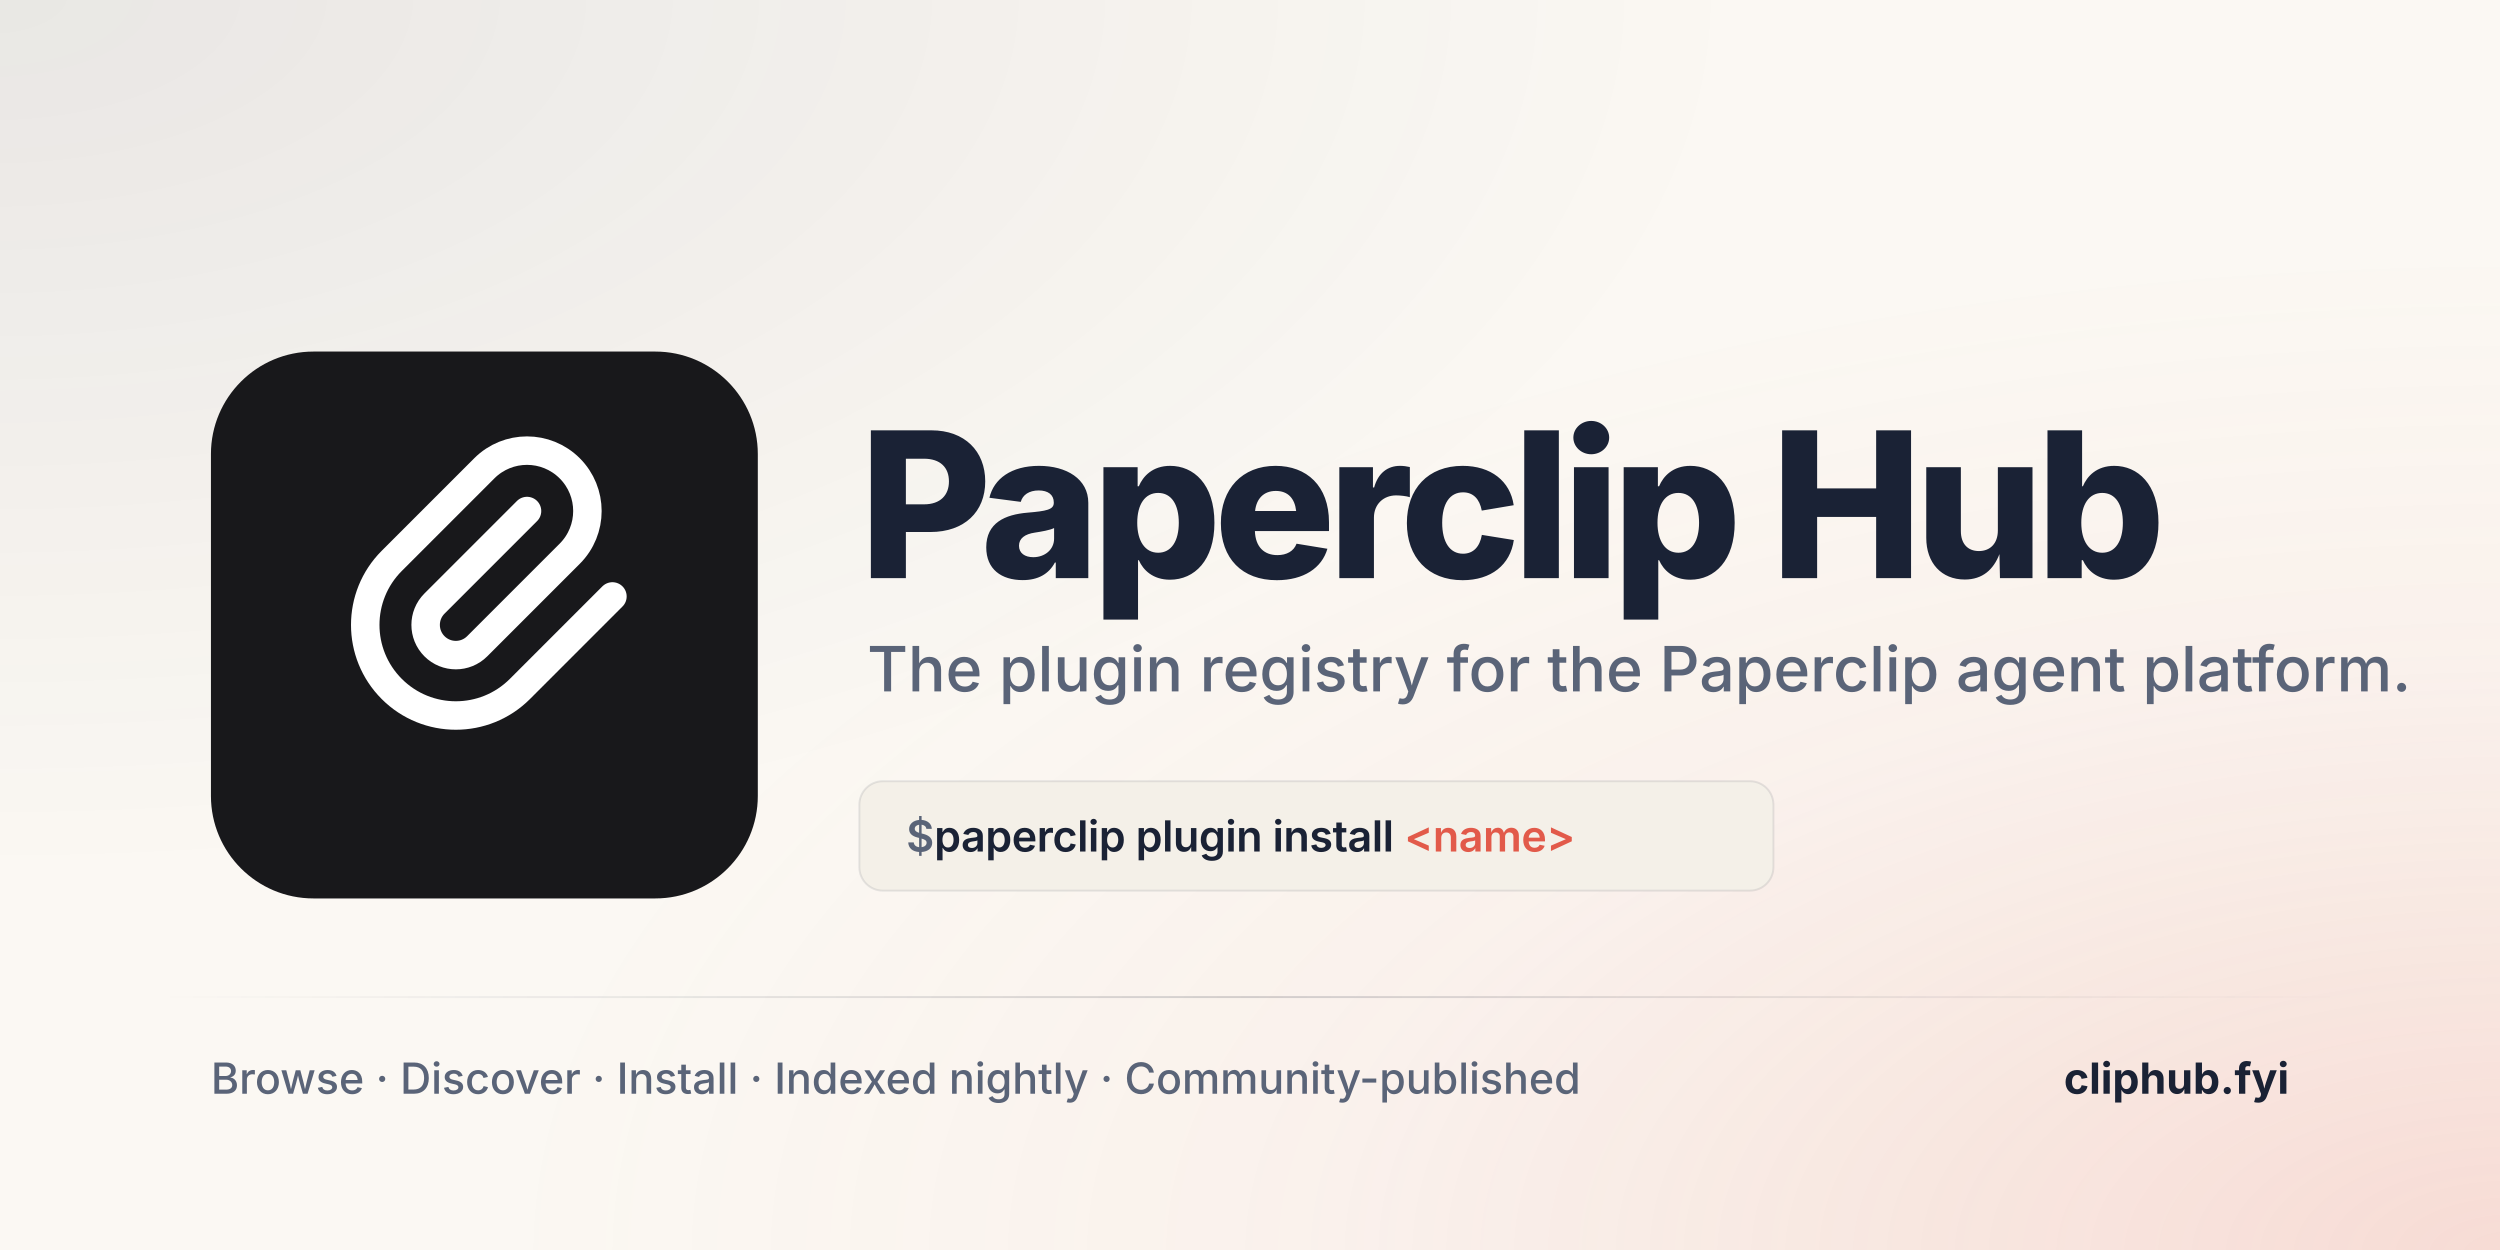
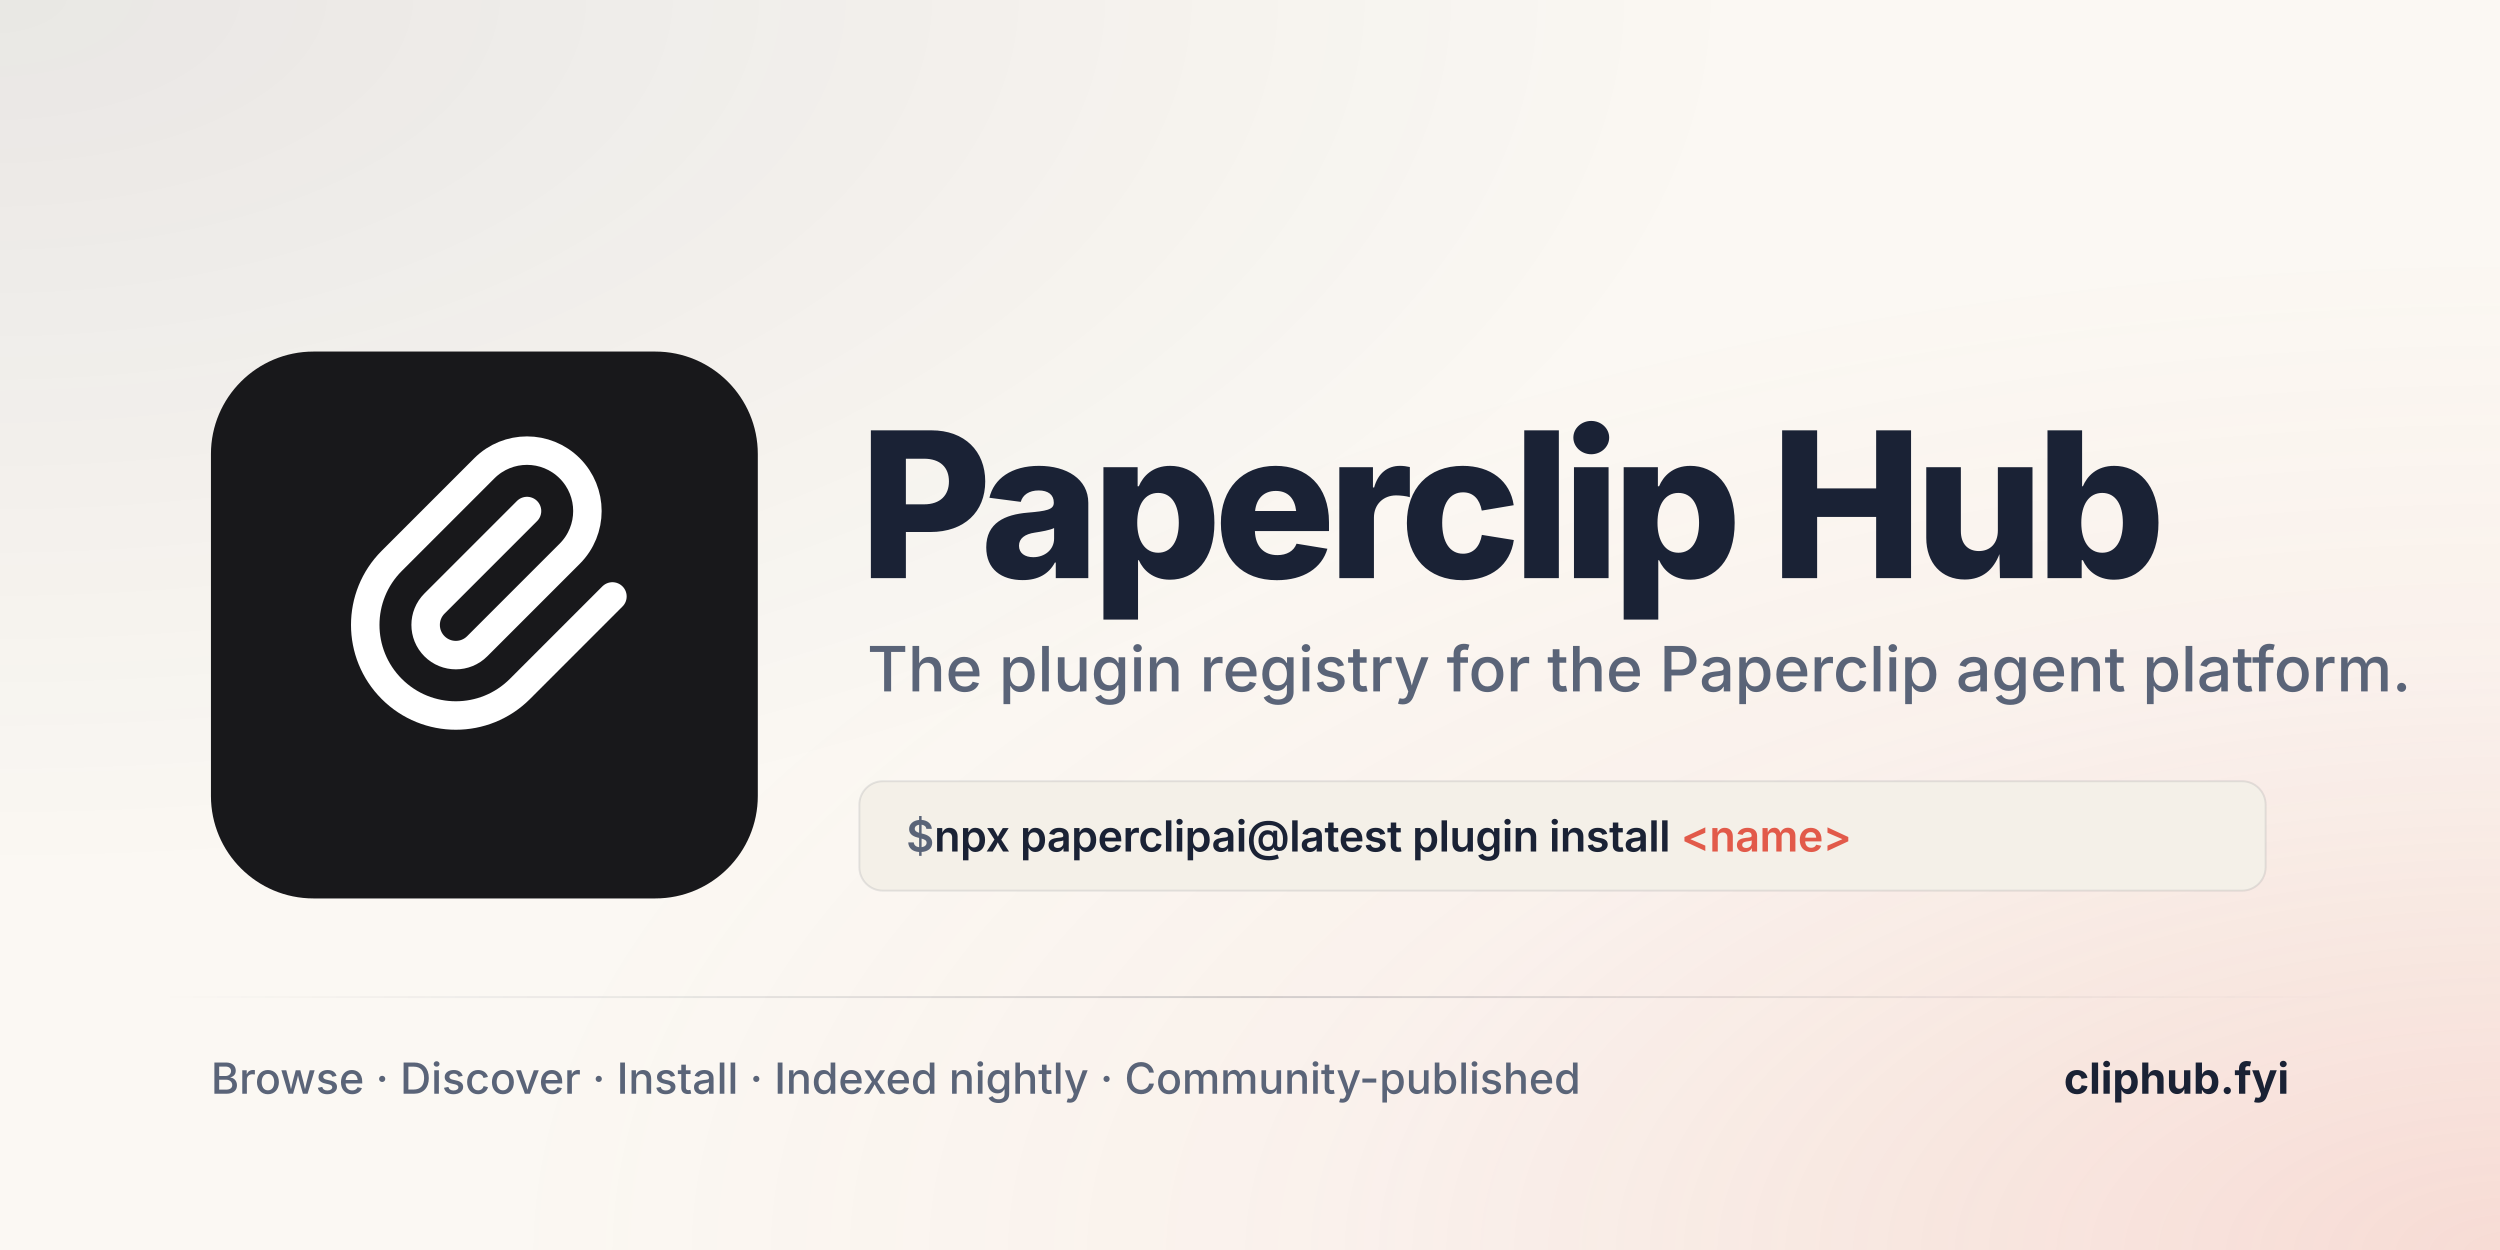
<svg xmlns="http://www.w3.org/2000/svg" width="1280" height="640" viewBox="0 0 1280 640">
  <defs>
    <radialGradient id="g1" cx="100%" cy="100%" r="80%">
      <stop offset="0%" stop-color="#e25a4a" stop-opacity="0.18" />
      <stop offset="60%" stop-color="#e25a4a" stop-opacity="0.04" />
      <stop offset="100%" stop-color="#e25a4a" stop-opacity="0" />
    </radialGradient>
    <radialGradient id="g2" cx="0%" cy="0%" r="70%">
      <stop offset="0%" stop-color="#1a2235" stop-opacity="0.08" />
      <stop offset="100%" stop-color="#1a2235" stop-opacity="0" />
    </radialGradient>
    <linearGradient id="rule" x1="0" y1="0" x2="1" y2="0">
      <stop offset="0%" stop-color="#1a2235" stop-opacity="0" />
      <stop offset="50%" stop-color="#1a2235" stop-opacity="0.18" />
      <stop offset="100%" stop-color="#1a2235" stop-opacity="0" />
    </linearGradient>
  </defs>
  <rect width="100%" height="100%" fill="#fbf8f3" />
  <rect width="100%" height="100%" fill="url(#g1)" />
  <rect width="100%" height="100%" fill="url(#g2)" />
  <g transform="translate(108, 180)">
    <rect width="280" height="280" rx="52.5" fill="#18181b" />
    <g transform="translate(52.5, 30.625) scale(7.28875)">
      <path d="M15 7l-6.5 6.5a1.5 1.5 0 0 0 3 3l6.5 -6.5a3 3 0 0 0 -6 -6l-6.5 6.5a4.5 4.5 0 0 0 9 9l6.5 -6.5" stroke="#ffffff" stroke-width="2" stroke-linecap="round" stroke-linejoin="round" fill="none" />
    </g>
  </g>
  <text x="440" y="296" font-family="Inter" font-size="104" font-weight="800" fill="#1a2235" letter-spacing="-4">Paperclip Hub</text>
  <text x="444" y="354" font-family="Inter" font-size="32" font-weight="500" fill="#5a6478">The plugin registry for the Paperclip agent platform.</text>
  <g transform="translate(440, 400)">
-     <rect width="468" height="56" rx="12" fill="#f4f0e8" stroke="#1a2235" stroke-opacity="0.10" />
+     <rect width="720" height="56" rx="12" fill="#f4f0e8" stroke="#1a2235" stroke-opacity="0.10" />
    <text x="24" y="36" font-family="Inter" font-size="22" font-weight="600" fill="#1a2235" letter-spacing="-0.2">
-       <tspan fill="#5a6478">$ </tspan>paperclip plugin install <tspan fill="#e25a4a">&lt;name&gt;</tspan>
+       <tspan fill="#5a6478">$ </tspan>npx paperclipai@latest plugin install <tspan fill="#e25a4a">&lt;name&gt;</tspan>
    </text>
  </g>
  <rect x="80" y="510" width="1120" height="1" fill="url(#rule)" />
  <text x="108" y="560" font-family="Inter" font-size="22" font-weight="500" fill="#5a6478">Browse · Discover · Install · Indexed nightly · Community-published</text>
  <text x="1172" y="560" text-anchor="end" font-family="Inter" font-size="22" font-weight="700" fill="#1a2235">cliphub.fyi</text>
</svg>
